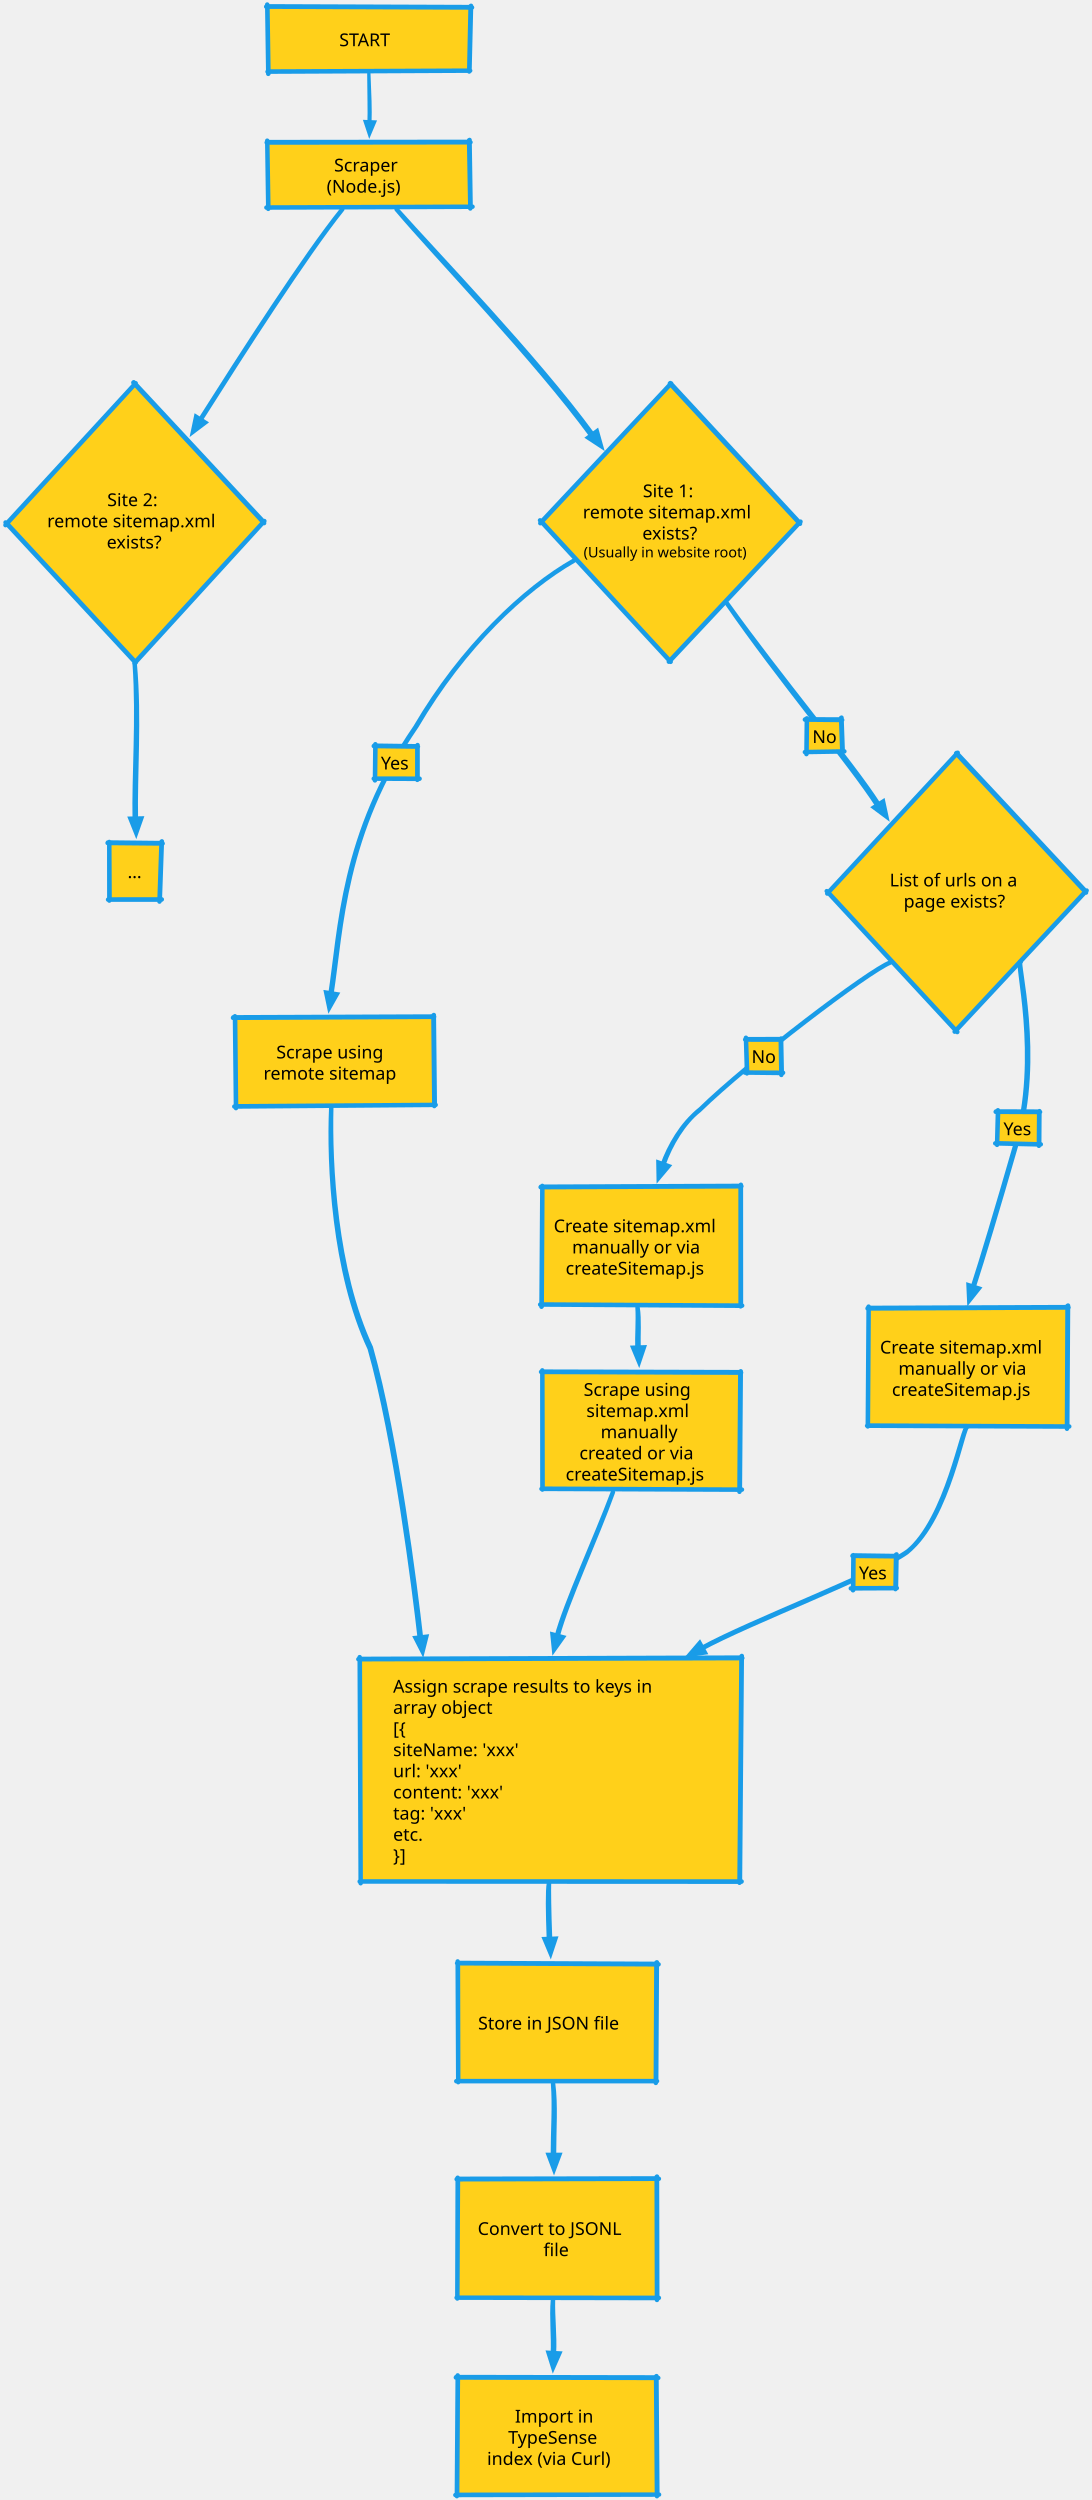
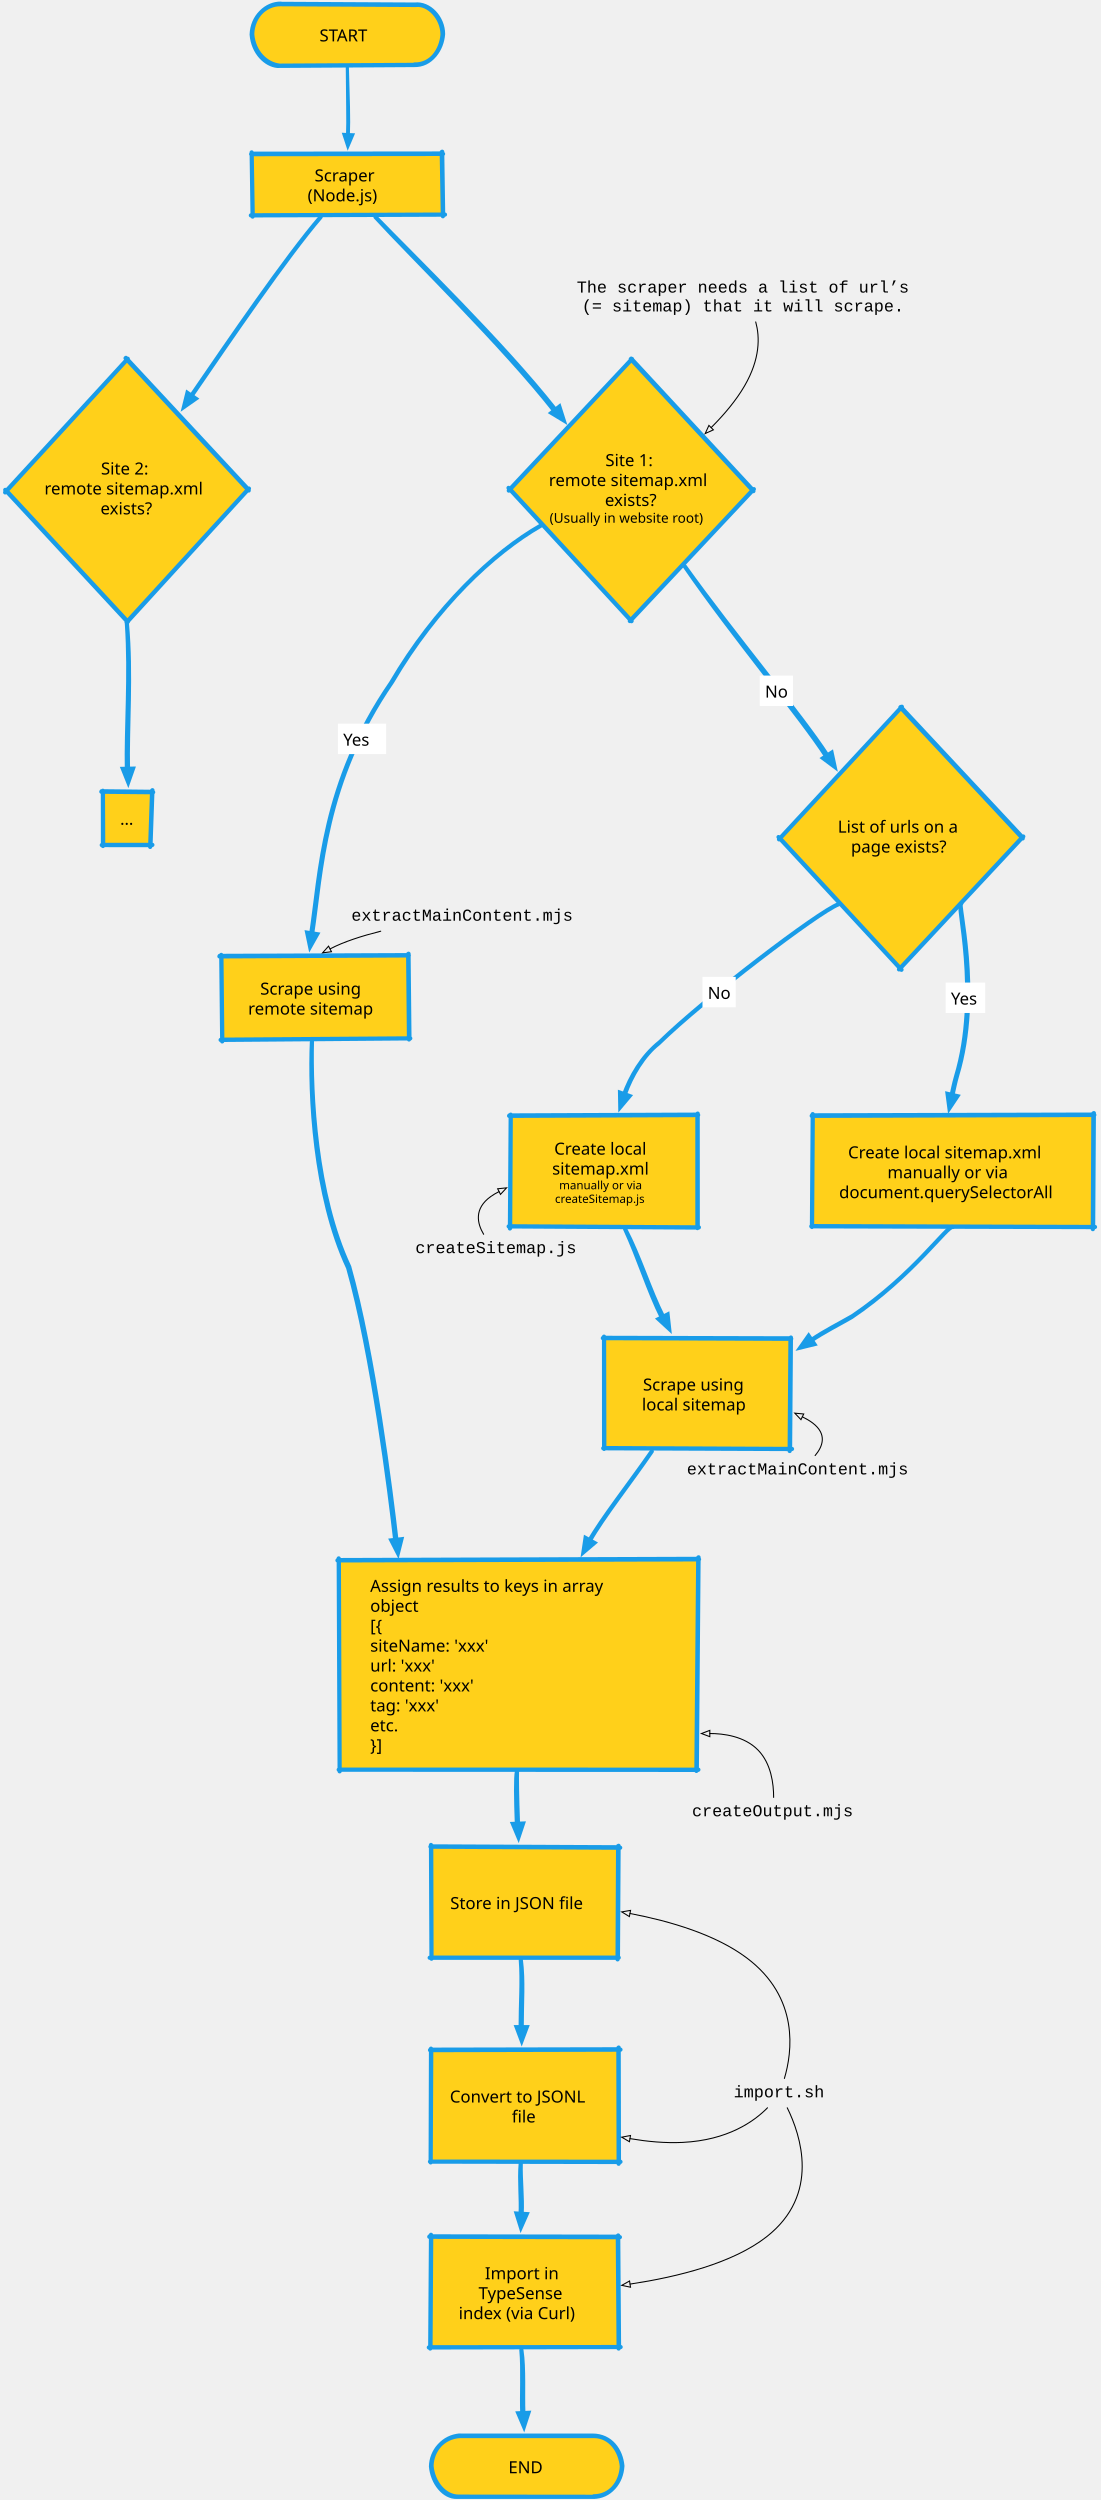
- <svg xmlns="http://www.w3.org/2000/svg" xmlns:xlink="http://www.w3.org/1999/xlink" version="1.1" viewBox="247 62 980 2245">
+ <svg xmlns="http://www.w3.org/2000/svg" xmlns:xlink="http://www.w3.org/1999/xlink" version="1.1" viewBox="247 64 1049 2384">
  <defs>
    <marker orient="auto" overflow="visible" markerUnits="strokeWidth" id="FilledArrow_Marker" stroke-linejoin="miter" stroke-miterlimit="10" viewBox="-1 -3 6 6" markerWidth="6" markerHeight="6" color="#199ce8">
      <g>
        <path d="M 3.733 0 L 0 -1.4 L 0 1.4 Z" fill="currentColor" stroke="currentColor" stroke-width="1" />
      </g>
    </marker>
    <marker orient="auto" overflow="visible" markerUnits="strokeWidth" id="FilledArrow_Marker_2" stroke-linejoin="miter" stroke-miterlimit="10" viewBox="-1 -3 6 6" markerWidth="6" markerHeight="6" color="#199ce8">
      <g>
        <path d="M 3.2 0 L 0 -1.2 L 0 1.2 Z" fill="currentColor" stroke="currentColor" stroke-width="1" />
      </g>
    </marker>
    <marker orient="auto" overflow="visible" markerUnits="strokeWidth" id="FilledArrow_Marker_3" stroke-linejoin="miter" stroke-miterlimit="10" viewBox="-1 -3 6 6" markerWidth="6" markerHeight="6" color="#199ce8">
      <g>
        <path d="M 3.2 0 L 0 -1.2 L 0 1.2 Z" fill="currentColor" stroke="currentColor" stroke-width="1" />
      </g>
    </marker>
+     <marker orient="auto" overflow="visible" markerUnits="strokeWidth" id="FilledArrow_Marker_4" stroke-linejoin="miter" stroke-miterlimit="10" viewBox="-1 -3 6 6" markerWidth="6" markerHeight="6" color="#199ce8">
+       <g>
+         <path d="M 3.2 0 L 0 -1.2 L 0 1.2 Z" fill="currentColor" stroke="currentColor" stroke-width="1" />
+       </g>
+     </marker>
+     <marker orient="auto" overflow="visible" markerUnits="strokeWidth" id="Arrow_Marker" stroke-linejoin="miter" stroke-miterlimit="10" viewBox="-1 -4 10 8" markerWidth="10" markerHeight="8" color="black">
+       <g>
+         <path d="M 8 0 L 0 -3 L 0 3 Z" fill="none" stroke="currentColor" stroke-width="1" />
+       </g>
+     </marker>
  </defs>
-   <g id="Canvas_1" stroke="none" stroke-opacity="1" fill="none" stroke-dasharray="none" fill-opacity="1">
+   <g id="Canvas_1" stroke-dasharray="none" stroke="none" stroke-opacity="1" fill="none" fill-opacity="1">
    <g id="Canvas_1_Layer_1">
      <g id="Graphic_3">
-         <rect x="487" y="68" width="182" height="58" fill="#ffd01a" />
-         <path d="M 486.032 67.996 L 670.879 68.733 M 669.593 67.472 L 668.341 126.21 M 668.953 125.465 L 487.269 126.347 M 487.895 128.327 L 486.971 66.068 M 486.283 67.679 L 669.817 68.369 M 669.995 67.225 L 668.61 125.218 M 669.204 125.441 L 488.116 126.219 M 488.081 128.077 L 487.147 67.752" stroke="#199ce8" stroke-linecap="round" stroke-linejoin="round" stroke-width="4" />
+         <path d="M 514.3 68 L 641.7 68 C 656.77 68 669 80.992 669 97 C 669 113.008 656.77 126 641.7 126 L 514.3 126 C 499.23 126 487 113.008 487 97 C 487 80.992 499.23 68 514.3 68 Z" fill="#ffd01a" />
+         <path d="M 513.332 67.995 L 643.579 68.735 C 655.836 67.227 669.012 81.34 669 97 C 667.916 111.447 658.073 126.519 641.7 126 M 642.296 125.996 L 511.445 126.827 C 500.523 125.752 488.374 114.412 487 97 C 487.515 79.72 500.55 67.865 514.3 68 M 513.583 67.678 L 642.517 68.369 C 656.336 66.727 669.512 80.84 669.5 96.5 C 668.416 110.947 658.573 126.019 642.2 125.5 M 642.547 125.871 L 513.678 126.628 C 501.023 125.252 488.874 113.912 487.5 96.5 C 488.015 79.22 501.05 67.365 514.8 67.5" stroke="#199ce8" stroke-linecap="round" stroke-linejoin="round" stroke-width="4" />
        <text transform="translate(492 87.5)" fill="black">
          <tspan font-family="Verdana" font-size="16" fill="black" x="59.641" y="16">START</tspan>
        </text>
      </g>
      <g id="Graphic_8">
-         <rect x="487" y="190" width="182" height="58" fill="#ffd01a" />
+         <rect x="487" y="211" width="182" height="58" fill="#ffd01a" />
        <a xlink:href="https://github.com/WebOfTrust/WOT-terms/tree/main/scrapers">
-           <path d="M 486.494 190.001 L 669.499 189.772 M 668.242 187.944 L 669.338 249.215 M 671.081 247.677 L 486.223 248.39 M 487.883 249.548 L 486.975 188.322 M 486.744 189.602 L 668.524 189.395 M 668.67 187.69 L 669.588 247.434 M 671.332 247.625 L 488.116 248.309 M 487.997 249.3 L 487.021 189.753" stroke="#199ce8" stroke-linecap="round" stroke-linejoin="round" stroke-width="4" />
-           <text transform="translate(492 200)" fill="black">
+           <path d="M 486.494 211.001 L 669.499 210.772 M 668.242 208.944 L 669.338 270.215 M 671.081 268.677 L 486.223 269.39 M 487.883 270.548 L 486.975 209.322 M 486.744 210.602 L 668.524 210.395 M 668.67 208.69 L 669.588 268.434 M 671.332 268.625 L 488.116 269.309 M 487.997 270.3 L 487.021 210.753" stroke="#199ce8" stroke-linecap="round" stroke-linejoin="round" stroke-width="4" />
+           <text transform="translate(492 221)" fill="black">
            <tspan font-family="Verdana" font-size="16" fill="black" x="54.98" y="16">Scraper</tspan>
            <tspan font-family="Verdana" font-size="16" fill="black" x="48.312" y="35">(Node.js)</tspan>
          </text>
        </a>
      </g>
      <g id="Graphic_11">
        <path d="M 849.068 407 L 964.136 531.5 L 849.068 656 L 734 531.5 Z" fill="#ffd01a" />
        <path d="M 848.504 406.392 L 965.432 532.359 M 965.508 530.571 L 847.596 656.219 M 849.216 656.351 L 731.929 529.259 M 732.19 531.856 L 849.701 406.324 M 848.936 405.974 L 964.915 531.223 M 965.863 530.42 L 848.742 655.296 M 849.297 656.257 L 733.401 530.563 M 732.309 531.484 L 849.278 406.712" stroke="#199ce8" stroke-linecap="round" stroke-linejoin="round" stroke-width="4" />
        <text transform="translate(770.0684 492.51)" fill="black">
          <tspan font-family="Verdana" font-size="16" fill="black" x="54.188" y="16">Site 1:</tspan>
          <tspan font-family="Verdana" font-size="16" fill="black" x=".282" y="35">remote sitemap.xml</tspan>
          <tspan font-family="Verdana" font-size="16" fill="black" x="53.754" y="54">exists?</tspan>
          <tspan font-family="Verdana" font-size="13" fill="black" x="1" y="70">(Usually in website root)</tspan>
        </text>
      </g>
      <g id="Graphic_12">
        <path d="M 368.068 407 L 483.136 531.5 L 368.068 656 L 253 531.5 Z" fill="#ffd01a" />
        <path d="M 366.749 405.582 L 484.163 531.754 M 484.113 530.106 L 367.693 657.367 M 368.756 657.105 L 251.991 531.156 M 251.909 533.575 L 368.863 406.134 M 367.082 405.255 L 483.696 530.596 M 484.399 529.89 L 368.774 656.574 M 368.952 656.905 L 253.267 532.11 M 252.017 533.195 L 368.259 406.696" stroke="#199ce8" stroke-linecap="round" stroke-linejoin="round" stroke-width="4" />
        <text transform="translate(289.0684 500.51)" fill="black">
          <tspan font-family="Verdana" font-size="16" fill="black" x="54.188" y="16">Site 2:</tspan>
          <tspan font-family="Verdana" font-size="16" fill="black" x=".282" y="35">remote sitemap.xml</tspan>
          <tspan font-family="Verdana" font-size="16" fill="black" x="53.754" y="54">exists?</tspan>
        </text>
      </g>
      <g id="Line_13">
-         <path d="M 578.217 128 C 578.298 147.489 578.85 161.462 578.424 172.099 M 578.217 128 C 579.048 146.739 579.6 160.712 579.174 171.349" marker-end="url(#FilledArrow_Marker)" stroke="#199ce8" stroke-linecap="round" stroke-linejoin="round" stroke-width="3" />
+         <path d="M 578.214 128 C 578.337 158.423 579.068 178.586 578.444 193.101 M 578.214 128 C 579.087 157.673 579.818 177.836 579.194 192.351" marker-end="url(#FilledArrow_Marker)" stroke="#199ce8" stroke-linecap="round" stroke-linejoin="round" stroke-width="3" />
      </g>
      <g id="Line_15">
-         <path d="M 554.352 250 C 520.595 291.877 463.409 381.107 426.157 439.869 M 554.352 250 C 521.595 290.877 464.409 380.107 427.157 438.869" marker-end="url(#FilledArrow_Marker_2)" stroke="#199ce8" stroke-linecap="round" stroke-linejoin="round" stroke-width="4" />
+         <path d="M 552.743 271 C 519.497 309.668 465.211 389.171 428.691 442.422 M 552.743 271 C 520.497 308.668 466.211 388.171 429.691 441.422" marker-end="url(#FilledArrow_Marker_2)" stroke="#199ce8" stroke-linecap="round" stroke-linejoin="round" stroke-width="4" />
      </g>
      <g id="Line_16">
-         <path d="M 603.159 250 C 637.792 291.061 727.706 384.226 778.101 453.148 M 603.159 250 C 638.792 290.061 728.706 383.226 779.101 452.148" marker-end="url(#FilledArrow_Marker_3)" stroke="#199ce8" stroke-linecap="round" stroke-linejoin="round" stroke-width="4" />
+         <path d="M 605.084 271 C 639.89 309.047 726.001 392.635 775.61 455.746 M 605.084 271 C 640.89 308.047 727.001 391.635 776.61 454.746" marker-end="url(#FilledArrow_Marker_3)" stroke="#199ce8" stroke-linecap="round" stroke-linejoin="round" stroke-width="4" />
      </g>
      <g id="Graphic_17">
        <rect x="345.102" y="819" width="45.932" height="50" fill="#ffd01a" />
        <path d="M 343.627 818.986 L 393.048 819.466 M 392.04 817.793 L 390.202 871.624 M 392.046 869.875 L 344.041 869.854 M 345.17 870.747 L 345.101 818.077 M 343.879 818.54 L 392.234 819.092 M 392.366 817.545 L 390.534 869.625 M 392.296 869.67 L 345.418 869.722 M 345.405 870.497 L 345.146 818.75" stroke="#199ce8" stroke-linecap="round" stroke-linejoin="round" stroke-width="4" />
        <text transform="translate(350.1023 834.5)" fill="black">
          <tspan font-family="Verdana" font-size="16" fill="black" x="11.419" y="16">…</tspan>
        </text>
      </g>
      <g id="Line_18">
        <path d="M 368.011 658.884 C 371.397 707.502 367.163 759.584 367.994 798.1 M 368.011 658.884 C 372.397 706.502 368.163 758.584 368.994 797.1" marker-end="url(#FilledArrow_Marker_2)" stroke="#199ce8" stroke-linecap="round" stroke-linejoin="round" stroke-width="4" />
      </g>
      <g id="Graphic_19">
        <path d="M 1106.068 739 L 1221.136 863.5 L 1106.068 988 L 991 863.5 Z" fill="#ffd01a" />
        <path d="M 1105.597 738.495 L 1222.271 863.527 M 1222.451 861.828 L 1104.277 988.433 M 1106.605 988.794 L 989.412 862.215 M 989.874 864.426 L 1107.034 737.957 M 1105.978 738.123 L 1221.981 862.373 M 1222.801 861.672 L 1105.624 987.201 M 1106.683 988.703 L 990.779 863.448 M 990.092 864.146 L 1106.313 738.745" stroke="#199ce8" stroke-linecap="round" stroke-linejoin="round" stroke-width="4" />
        <text transform="translate(1027.068 842.01)" fill="black">
          <tspan font-family="Verdana" font-size="16" fill="black" x="18.852" y="16">List of urls on a </tspan>
          <tspan font-family="Verdana" font-size="16" fill="black" x="31.403" y="35">page exists?</tspan>
        </text>
      </g>
      <g id="Line_20">
        <path d="M 899.898 603.951 C 946.275 671.238 1010.862 747.831 1034.967 785.39 M 899.898 603.951 C 947.275 670.238 1011.862 746.831 1035.967 784.39" marker-end="url(#FilledArrow_Marker_2)" stroke="#199ce8" stroke-linecap="round" stroke-linejoin="round" stroke-width="4" />
      </g>
      <g id="Graphic_24">
-         <rect x="971.513" y="708.234" width="31.68" height="29" fill="#ffd01a" />
-         <path d="M 969.784 708.216 L 1003.273 708.564 M 1002.265 706.687 L 1003.383 737.566 M 1004.983 736.785 L 969.786 737.367 M 971.159 739.192 L 971.526 707.066 M 970.034 707.955 L 1002.585 708.062 M 1002.678 706.431 L 1003.762 736.556 M 1005.237 736.74 L 971.434 737.333 M 971.293 738.941 L 971.63 707.983" stroke="#199ce8" stroke-linecap="round" stroke-linejoin="round" stroke-width="4" />
+         <rect x="971.513" y="708.234" width="31.68" height="29" fill="white" />
        <text transform="translate(976.5129 713.2341)" fill="black">
          <tspan font-family="Verdana" font-size="16" fill="black" x="0" y="16">No</tspan>
        </text>
      </g>
      <g id="Graphic_26">
-         <rect x="1027" y="1237" width="178" height="106" fill="#ffd01a" />
+         <rect x="1022" y="1128.086" width="267" height="106" fill="#ffd01a" />
        <a xlink:href="https://github.com/WebOfTrust/WOT-terms/blob/main/scrapers/createSitemap.js">
-           <path d="M 1026.056 1237.005 L 1206.529 1236.134 M 1205.63 1234.64 L 1205.136 1345.035 M 1206.942 1343.072 L 1025.654 1342.323 M 1026.263 1342.946 L 1027.012 1235.333 M 1026.305 1236.511 L 1205.873 1235.788 M 1206.104 1234.391 L 1205.411 1342.814 M 1207.192 1342.965 L 1026.517 1342.135 M 1026.368 1342.695 L 1027.066 1236.749" stroke="#199ce8" stroke-linecap="round" stroke-linejoin="round" stroke-width="4" />
-           <text transform="translate(1032 1261.5)" fill="black">
-             <tspan font-family="Verdana" font-size="16" fill="black" x="5.227" y="16">Create sitemap.xml</tspan>
-             <tspan font-family="Verdana" font-size="16" fill="black" x="21.73" y="35">manually or via </tspan>
-             <tspan font-family="Verdana" font-size="16" fill="black" x="15.945" y="54">createSitemap.js</tspan>
+           <path d="M 1021.056 1128.089 L 1290.529 1127.222 M 1289.63 1125.726 L 1289.136 1236.121 M 1290.942 1234.155 L 1020.654 1233.41 M 1021.263 1234.032 L 1022.012 1126.419 M 1021.305 1127.595 L 1289.873 1126.874 M 1290.104 1125.477 L 1289.411 1233.9 M 1291.192 1234.048 L 1021.517 1233.221 M 1021.368 1233.781 L 1022.066 1127.835" stroke="#199ce8" stroke-linecap="round" stroke-linejoin="round" stroke-width="4" />
+           <text transform="translate(1027 1152.586)" fill="black">
+             <tspan font-family="Verdana" font-size="16" fill="black" x="28.695" y="16">Create local sitemap.xml</tspan>
+             <tspan font-family="Verdana" font-size="16" fill="black" x="66.23" y="35">manually or via </tspan>
+             <tspan font-family="Verdana" font-size="16" fill="black" x="20.152" y="54">document.querySelectorAll</tspan>
          </text>
        </a>
      </g>
      <g id="Line_32">
-         <path d="M 1163.602 925.75 C 1158.103 923.531 1182.581 1011.28 1158.667 1090.667 C 1141.73 1149.421 1128.687 1192.844 1120.332 1218.599 M 1163.602 925.75 C 1159.103 922.531 1183.581 1010.28 1159.667 1089.667 C 1142.73 1148.421 1129.687 1191.844 1121.332 1217.599" marker-end="url(#FilledArrow_Marker_2)" stroke="#199ce8" stroke-linecap="round" stroke-linejoin="round" stroke-width="4" />
+         <path d="M 1163.602 925.75 C 1158.103 923.531 1182.581 1011.28 1158.667 1090.667 C 1156.546 1098.024 1155.576 1103.627 1154.276 1109.221 M 1163.602 925.75 C 1159.103 922.531 1183.581 1010.28 1159.667 1089.667 C 1157.546 1097.024 1156.576 1102.627 1155.276 1108.221" marker-end="url(#FilledArrow_Marker_2)" stroke="#199ce8" stroke-linecap="round" stroke-linejoin="round" stroke-width="4" />
      </g>
      <g id="Graphic_31">
-         <rect x="1143.114" y="1060.413" width="37.711" height="29" fill="#ffd01a" />
-         <path d="M 1141.132 1060.403 L 1180.973 1060.601 M 1180.161 1060.025 L 1179.914 1090.953 M 1181.395 1089.73 L 1140.722 1088.738 M 1142.348 1090.081 L 1143.151 1059 M 1141.382 1060.078 L 1180.407 1060.227 M 1180.412 1059.775 L 1180.215 1089.444 M 1181.642 1089.594 L 1142.629 1088.638 M 1142.382 1089.825 L 1143.304 1060.161" stroke="#199ce8" stroke-linecap="round" stroke-linejoin="round" stroke-width="4" />
-         <text transform="translate(1148.114 1065.413)" fill="black">
+         <rect x="1148.799" y="1000.98" width="37.711" height="29" fill="white" />
+         <text transform="translate(1153.799 1005.98)" fill="black">
          <tspan font-family="Verdana" font-size="16" fill="black" x="0" y="16">Yes</tspan>
        </text>
      </g>
      <g id="Graphic_33">
        <rect x="570" y="1552" width="342" height="199" fill="#ffd01a" />
        <path d="M 568.802 1552.004 L 913.596 1551.001 M 912.829 1549.301 L 911.072 1752.742 M 912.722 1751.768 L 569.989 1751.58 M 570.874 1753.157 L 569.992 1550.088 M 569.052 1551.695 L 913.064 1550.525 M 913.14 1549.051 L 911.481 1751.519 M 912.972 1751.571 L 571.117 1751.511 M 570.879 1752.908 L 570.14 1551.751" stroke="#199ce8" stroke-linecap="round" stroke-linejoin="round" stroke-width="4" />
        <text transform="translate(600 1566)" fill="black">
-           <tspan font-family="Verdana" font-size="16" fill="black" x="0" y="16">Assign scrape results to keys in </tspan>
-           <tspan font-family="Verdana" font-size="16" fill="black" x="0" y="35">array object</tspan>
+           <tspan font-family="Verdana" font-size="16" fill="black" x="0" y="16">Assign results to keys in array </tspan>
+           <tspan font-family="Verdana" font-size="16" fill="black" x="0" y="35">object</tspan>
          <tspan font-family="Verdana" font-size="16" fill="black" x="0" y="54">[{</tspan>
          <tspan font-family="Verdana" font-size="16" fill="black" x="0" y="73">    siteName: 'xxx'</tspan>
          <tspan font-family="Verdana" font-size="16" fill="black" x="0" y="92">    url: 'xxx'</tspan>
          <tspan font-family="Verdana" font-size="16" fill="black" x="0" y="111">    content: 'xxx'</tspan>
          <tspan font-family="Verdana" font-size="16" fill="black" x="0" y="130">    tag: 'xxx'</tspan>
          <tspan font-family="Verdana" font-size="16" fill="black" x="0" y="149">etc.</tspan>
          <tspan font-family="Verdana" font-size="16" fill="black" x="0" y="168">}]</tspan>
        </text>
      </g>
      <g id="Line_35">
-         <path d="M 1116 1343 C 1111.16 1340.904 1098.193 1425.889 1061.333 1456 C 1033.621 1475.962 919.444 1519.148 876.622 1542.722 M 1116 1343 C 1112.16 1339.904 1099.193 1424.889 1062.333 1455 C 1034.621 1474.962 920.444 1518.148 877.622 1541.722" marker-end="url(#FilledArrow_Marker_2)" stroke="#199ce8" stroke-linecap="round" stroke-linejoin="round" stroke-width="4" />
-       </g>
-       <g id="Graphic_34">
-         <rect x="1013.339" y="1459.179" width="37.711" height="29" fill="#ffd01a" />
-         <path d="M 1012.534 1459.171 L 1052.369 1459.6 M 1051.632 1458.074 L 1051.107 1489.023 M 1052.097 1488.186 L 1011.018 1488.377 M 1012.987 1490.08 L 1013.346 1458.518 M 1012.785 1458.746 L 1051.856 1459.309 M 1052.098 1457.828 L 1051.576 1487.944 M 1052.348 1488.082 L 1013.257 1488.209 M 1013.227 1489.83 L 1013.453 1458.928" stroke="#199ce8" stroke-linecap="round" stroke-linejoin="round" stroke-width="4" />
-         <text transform="translate(1018.339 1464.179)" fill="black">
-           <tspan font-family="Verdana" font-size="16" fill="black" x="0" y="16">Yes</tspan>
-         </text>
+         <path d="M 1155.5 1234.086 C 1150.66 1231.99 1117.256 1280.747 1059 1320 C 1046.686 1327.147 1032.535 1334.116 1019.828 1342.791 M 1155.5 1234.086 C 1151.66 1230.99 1118.256 1279.747 1060 1319 C 1047.686 1326.147 1033.535 1333.116 1020.828 1341.791" marker-end="url(#FilledArrow_Marker_2)" stroke="#199ce8" stroke-linecap="round" stroke-linejoin="round" stroke-width="4" />
      </g>
      <g id="Graphic_36">
        <rect x="734" y="1128.086" width="178" height="106" fill="#ffd01a" />
        <a xlink:href="https://github.com/WebOfTrust/WOT-terms/blob/main/scrapers/createSitemap.js">
          <path d="M 732.479 1128.092 L 912.767 1127.313 M 912.039 1126.169 L 912.053 1235.131 M 913.198 1234.591 L 732.061 1233.483 M 733.254 1235.476 L 734.008 1126.926 M 732.729 1127.685 L 912.289 1126.926 M 912.316 1125.919 L 912.368 1234.333 M 913.448 1234.426 L 733.517 1233.401 M 733.466 1235.225 L 734.064 1127.835" stroke="#199ce8" stroke-linecap="round" stroke-linejoin="round" stroke-width="4" />
-           <text transform="translate(739 1152.586)" fill="black">
-             <tspan font-family="Verdana" font-size="16" fill="black" x="5.227" y="16">Create sitemap.xml</tspan>
-             <tspan font-family="Verdana" font-size="16" fill="black" x="21.73" y="35">manually or via </tspan>
-             <tspan font-family="Verdana" font-size="16" fill="black" x="15.945" y="54">createSitemap.js</tspan>
+           <text transform="translate(739 1149.086)" fill="black">
+             <tspan font-family="Verdana" font-size="16" fill="black" x="36.48" y="16">Create local </tspan>
+             <tspan font-family="Verdana" font-size="16" fill="black" x="34.527" y="35">sitemap.xml</tspan>
+             <tspan font-family="Verdana" font-size="11" fill="black" x="41.19" y="49">manually or via </tspan>
+             <tspan font-family="Verdana" font-size="11" fill="black" x="37.212" y="62">createSitemap.js</tspan>
          </text>
        </a>
      </g>
      <g id="Graphic_37">
-         <rect x="734" y="1294" width="178" height="106" fill="#ffd01a" />
+         <rect x="823" y="1340.043" width="178" height="106" fill="#ffd01a" />
        <a xlink:href="https://github.com/WebOfTrust/WOT-terms/blob/main/scrapers/createSitemap.js">
-           <path d="M 732.872 1293.996 L 912.491 1294.642 M 911.788 1293.678 L 911.03 1401.647 M 913.024 1399.749 L 733.251 1399.009 M 734.068 1399.634 L 733.999 1292.59 M 733.122 1293.722 L 912.032 1294.195 M 912.22 1293.429 L 911.413 1399.492 M 913.273 1399.678 L 734.317 1398.834 M 734.266 1399.384 L 734.039 1293.75" stroke="#199ce8" stroke-linecap="round" stroke-linejoin="round" stroke-width="4" />
-           <text transform="translate(739 1299.5)" fill="black">
-             <tspan font-family="Verdana" font-size="16" fill="black" x="32.109" y="16">Scrape using </tspan>
-             <tspan font-family="Verdana" font-size="16" fill="black" x="34.527" y="35">sitemap.xml </tspan>
-             <tspan font-family="Verdana" font-size="16" fill="black" x="47.359" y="54">manually</tspan>
-             <tspan font-family="Verdana" font-size="16" fill="black" x="28.316" y="73">created or via </tspan>
-             <tspan font-family="Verdana" font-size="16" fill="black" x="15.945" y="92">createSitemap.js</tspan>
+           <path d="M 821.872 1340.039 L 1001.491 1340.685 M 1000.788 1339.721 L 1000.03 1447.689 M 1002.024 1445.792 L 822.251 1445.052 M 823.068 1445.677 L 822.999 1338.633 M 822.122 1339.765 L 1001.032 1340.238 M 1001.22 1339.472 L 1000.413 1445.535 M 1002.273 1445.721 L 823.317 1444.877 M 823.266 1445.427 L 823.039 1339.793" stroke="#199ce8" stroke-linecap="round" stroke-linejoin="round" stroke-width="4" />
+           <text transform="translate(828 1374.043)" fill="black">
+             <tspan font-family="Verdana" font-size="16" fill="black" x="32.109" y="16">Scrape using</tspan>
+             <tspan font-family="Verdana" font-size="16" fill="black" x="31.117" y="35">local sitemap</tspan>
          </text>
        </a>
      </g>
      <g id="Line_39">
        <path d="M 1046.402 926.39 C 1027.373 933.805 918.825 1016.2 875 1059 C 859.509 1071.213 848.08 1090.88 841.798 1108.586 M 1046.402 926.39 C 1028.373 932.805 919.825 1015.2 876 1058 C 860.509 1070.213 849.08 1089.88 842.798 1107.586" marker-end="url(#FilledArrow_Marker_2)" stroke="#199ce8" stroke-linecap="round" stroke-linejoin="round" stroke-width="4" />
      </g>
      <g id="Graphic_38">
-         <rect x="916.896" y="995.56" width="31.68" height="29" fill="#ffd01a" />
-         <path d="M 916.16 995.559 L 948.791 995.61 M 948.085 994.832 L 948.64 1027.308 M 949.926 1025.56 L 915.838 1025.158 M 917.786 1025.938 L 916.847 993.902 M 916.41 995.169 L 948.349 995.111 M 948.423 994.581 L 949.035 1025.292 M 950.175 1025.333 L 918.011 1025.162 M 917.969 1025.69 L 916.91 995.317" stroke="#199ce8" stroke-linecap="round" stroke-linejoin="round" stroke-width="4" />
+         <rect x="916.896" y="995.56" width="31.68" height="29" fill="white" />
        <text transform="translate(921.8961 1000.56)" fill="black">
          <tspan font-family="Verdana" font-size="16" fill="black" x="0" y="16">No</tspan>
        </text>
      </g>
      <g id="Line_41">
-         <path d="M 819.524 1236.086 C 820.259 1248.267 819.016 1261.793 819.4 1273.097 M 819.524 1236.086 C 821.259 1247.267 820.016 1260.793 820.4 1272.097" marker-end="url(#FilledArrow_Marker_2)" stroke="#199ce8" stroke-linecap="round" stroke-linejoin="round" stroke-width="4" />
+         <path d="M 843.138 1236.086 C 855.614 1262.662 865.695 1295.745 878.31 1320.679 M 843.138 1236.086 C 856.614 1261.662 866.695 1294.745 879.31 1319.679" marker-end="url(#FilledArrow_Marker_2)" stroke="#199ce8" stroke-linecap="round" stroke-linejoin="round" stroke-width="4" />
      </g>
      <g id="Line_42">
-         <path d="M 797.392 1402 C 781.85 1443.483 754.828 1501.679 746.795 1531.998 M 797.392 1402 C 782.85 1442.483 755.828 1500.679 747.795 1530.998" marker-end="url(#FilledArrow_Marker_2)" stroke="#199ce8" stroke-linecap="round" stroke-linejoin="round" stroke-width="4" />
+         <path d="M 868.547 1448.043 C 848.614 1476.865 820.35 1512.78 808.593 1533.951 M 868.547 1448.043 C 849.614 1475.865 821.35 1511.78 809.593 1532.951" marker-end="url(#FilledArrow_Marker_2)" stroke="#199ce8" stroke-linecap="round" stroke-linejoin="round" stroke-width="4" />
      </g>
      <g id="Graphic_43">
        <rect x="458" y="976" width="178" height="79" fill="#ffd01a" />
        <path d="M 456.226 976.009 L 636.835 975.091 M 636.218 973.744 L 636.999 1055.253 M 637.978 1054.193 L 457.395 1055.672 M 458.884 1057.1 L 457.985 974.594 M 456.475 975.537 L 636.481 974.827 M 636.582 973.492 L 637.438 1053.949 M 638.23 1054.187 L 459.118 1055.442 M 458.995 1056.851 L 458.137 975.751" stroke="#199ce8" stroke-linecap="round" stroke-linejoin="round" stroke-width="4" />
        <text transform="translate(463 996.5)" fill="black">
          <tspan font-family="Verdana" font-size="16" fill="black" x="32.109" y="16">Scrape using</tspan>
          <tspan font-family="Verdana" font-size="16" fill="black" x="20.602" y="35">remote sitemap</tspan>
        </text>
      </g>
      <g id="Line_45">
        <path d="M 762.532 565.317 C 717.132 591.421 662.032 643.438 620 715.08 C 553.935 811.094 552.584 897.665 543.679 955.122 M 762.532 565.317 C 718.132 590.421 663.032 642.438 621 714.08 C 554.935 810.094 553.584 896.665 544.679 954.122" marker-end="url(#FilledArrow_Marker_2)" stroke="#199ce8" stroke-linecap="round" stroke-linejoin="round" stroke-width="4" />
      </g>
      <g id="Graphic_44">
-         <rect x="584.038" y="731.968" width="37.711" height="29" fill="#ffd01a" />
-         <path d="M 582.656 731.95 L 622.307 732.48 M 621.721 731.306 L 621.728 762.322 M 623.552 761.421 L 582.624 761.231 M 583.688 762.812 L 584.057 730.313 M 582.907 731.611 L 621.972 732.15 M 621.99 731.056 L 621.982 761.162 M 623.802 761.26 L 583.955 761.178 M 583.785 762.561 L 584.15 731.716" stroke="#199ce8" stroke-linecap="round" stroke-linejoin="round" stroke-width="4" />
-         <text transform="translate(589.0379 736.9681)" fill="black">
+         <rect x="569.265" y="754.1" width="45.932" height="29" fill="white" />
+         <text transform="translate(574.2652 759.0998)" fill="black">
          <tspan font-family="Verdana" font-size="16" fill="black" x="0" y="16">Yes</tspan>
        </text>
      </g>
      <g id="Line_46">
        <path d="M 544.46 1057 C 542.187 1107.598 546.672 1204.115 579 1273 C 602.201 1354.795 618.979 1489.047 623.995 1533.348 M 544.46 1057 C 543.187 1106.598 547.672 1203.115 580 1272 C 603.201 1353.795 619.979 1488.047 624.995 1532.348" marker-end="url(#FilledArrow_Marker_2)" stroke="#199ce8" stroke-linecap="round" stroke-linejoin="round" stroke-width="4" />
      </g>
      <g id="Graphic_50">
        <rect x="658" y="1825" width="178" height="106" fill="#ffd01a" />
        <a xlink:href="https://github.com/WebOfTrust/WOT-terms/tree/main/scrapers/modules">
          <path d="M 657.472 1824.997 L 838.402 1825.969 M 836.429 1824.403 L 835.917 1932.461 M 836.757 1930.904 L 656.73 1930.915 M 658.472 1931.81 L 657.993 1823.349 M 657.722 1824.71 L 836.673 1825.563 M 836.88 1824.155 L 836.258 1930.655 M 837.007 1930.808 L 658.718 1930.819 M 658.483 1931.562 L 658.211 1824.75" stroke="#199ce8" stroke-linecap="round" stroke-linejoin="round" stroke-width="4" />
          <text transform="translate(663 1868.5)" fill="black">
            <tspan font-family="Verdana" font-size="16" fill="black" x="13.293" y="16">Store in JSON file</tspan>
          </text>
        </a>
      </g>
      <g id="Graphic_49">
        <rect x="658" y="2019" width="178" height="106" fill="#ffd01a" />
        <a xlink:href="https://github.com/WebOfTrust/WOT-terms/blob/main/scrapers/import.sh">
          <path d="M 657.08 2019.002 L 838.678 2018.545 M 836.676 2016.809 L 836.937 2127.36 M 838.432 2125.664 L 657.039 2125.306 M 657.666 2126.066 L 658.004 2017.598 M 657.329 2018.582 L 836.93 2018.208 M 836.972 2016.559 L 837.212 2125.411 M 838.682 2125.474 L 657.918 2125.301 M 657.691 2125.815 L 658.236 2018.75" stroke="#199ce8" stroke-linecap="round" stroke-linejoin="round" stroke-width="4" />
          <text transform="translate(663 2053)" fill="black">
            <tspan font-family="Verdana" font-size="16" fill="black" x="12.957" y="16">Convert to JSONL </tspan>
            <tspan font-family="Verdana" font-size="16" fill="black" x="72.031" y="35">file</tspan>
          </text>
        </a>
      </g>
      <g id="Line_48">
        <path d="M 743.647 1933 C 745.238 1953.512 743.469 1975.245 743.485 1998.096 M 743.647 1933 C 746.238 1952.512 744.469 1974.245 744.485 1997.096" marker-end="url(#FilledArrow_Marker_2)" stroke="#199ce8" stroke-linecap="round" stroke-linejoin="round" stroke-width="4" />
      </g>
      <g id="Line_47">
        <path d="M 743.577 2127 C 742.113 2143.656 744.311 2160.486 743.433 2176.1 M 743.577 2127 C 743.113 2142.656 745.311 2159.486 744.433 2175.1" marker-end="url(#FilledArrow_Marker_2)" stroke="#199ce8" stroke-linecap="round" stroke-linejoin="round" stroke-width="4" />
      </g>
      <g id="Graphic_51">
        <rect x="658" y="2197" width="178" height="106" fill="#ffd01a" />
        <a xlink:href="https://github.com/WebOfTrust/WOT-terms/blob/main/scrapers/import.sh">
          <path d="M 656.364 2196.997 L 838.126 2197.372 M 836.154 2195.998 L 836.925 2303.562 M 838.583 2302.144 L 655.92 2302.526 M 657.261 2303.555 L 658.013 2195.099 M 656.615 2196.594 L 836.414 2196.918 M 836.51 2195.747 L 837.303 2301.897 M 838.833 2302.142 L 657.519 2302.337 M 657.508 2303.305 L 658.185 2196.75" stroke="#199ce8" stroke-linecap="round" stroke-linejoin="round" stroke-width="4" />
          <text transform="translate(663 2221.5)" fill="black">
            <tspan font-family="Verdana" font-size="16" fill="black" x="46.375" y="16">Import in </tspan>
            <tspan font-family="Verdana" font-size="16" fill="black" x="40.355" y="35">TypeSense</tspan>
            <tspan font-family="Verdana" font-size="16" fill="black" x="21.375" y="54">index (via Curl)</tspan>
          </text>
        </a>
      </g>
      <g id="Line_52">
        <path d="M 739.994 1753 C 738.744 1759.364 738.979 1778.896 739.935 1804.12 M 739.994 1753 C 739.744 1758.364 739.979 1777.896 740.935 1803.12" marker-end="url(#FilledArrow_Marker_2)" stroke="#199ce8" stroke-linecap="round" stroke-linejoin="round" stroke-width="4" />
      </g>
+       <g id="Graphic_55">
+         <path d="M 685.3 2387 L 812.7 2387 C 827.77 2387 840 2399.992 840 2416 C 840 2432.008 827.77 2445 812.7 2445 L 685.3 2445 C 670.23 2445 658 2432.008 658 2416 C 658 2399.992 670.23 2387 685.3 2387 Z" fill="#ffd01a" />
+         <path d="M 683.734 2387 L 813.721 2387.005 C 829.169 2387.193 838.676 2401.304 840 2416 C 839.136 2431.792 828.476 2444.931 812.7 2445 M 813.986 2445 L 682.732 2444.998 C 670.508 2445.456 659.343 2431.798 658 2416 C 658.298 2401.363 669.183 2388.057 685.3 2387 M 683.984 2386.631 L 812.08 2386.589 C 829.669 2386.693 839.176 2400.804 840.5 2415.5 C 839.636 2431.292 828.976 2444.431 813.2 2444.5 M 814.236 2444.955 L 684.56 2444.809 C 671.008 2444.956 659.843 2431.298 658.5 2415.5 C 658.798 2400.863 669.683 2387.557 685.8 2386.5" stroke="#199ce8" stroke-linecap="round" stroke-linejoin="round" stroke-width="4" />
+         <text transform="translate(663 2406.5)" fill="black">
+           <tspan font-family="Verdana" font-size="16" fill="black" x="68.793" y="16">END</tspan>
+         </text>
+       </g>
+       <g id="Line_56">
+         <path d="M 744.196 2305 C 745.9 2323.573 744.304 2348.542 745.076 2366.117 M 744.196 2305 C 746.9 2322.573 745.304 2347.542 746.076 2365.117" marker-end="url(#FilledArrow_Marker_4)" stroke="#199ce8" stroke-linecap="round" stroke-linejoin="round" stroke-width="4" />
+       </g>
+       <g id="Graphic_57">
+         <text transform="translate(797 330)" fill="black">
+           <tspan font-family="Courier New" font-size="16" fill="black" x="0" y="13">The scraper needs a list of url’s</tspan>
+           <tspan font-family="Courier New" font-size="16" fill="black" x="4.801" y="31">(= sitemap) that it will scrape.</tspan>
+         </text>
+       </g>
+       <g id="Line_59">
+         <path d="M 967.652 371 C 971.679 385.483 971.895 406.301 957 432 C 948.973 445.849 937.564 459.38 925.143 471.78" marker-end="url(#Arrow_Marker)" stroke="black" stroke-linecap="round" stroke-linejoin="round" stroke-width="1" />
+       </g>
+       <g id="Graphic_60">
+         <a xlink:href="https://github.com/WebOfTrust/WOT-terms/blob/main/scrapers/createSitemap.js">
+           <text transform="translate(643.0515 1246)" fill="black">
+             <tspan font-family="Courier New" font-size="16" fill="black" x="0" y="13">createSitemap.js</tspan>
+           </text>
+         </a>
+       </g>
+       <g id="Graphic_61">
+         <a xlink:href="https://github.com/WebOfTrust/WOT-terms/blob/main/scrapers/modules/extractMainContent.mjs">
+           <text transform="translate(582.0308 929)" fill="black">
+             <tspan font-family="Courier New" font-size="16" fill="black" x="0" y="13">extractMainContent.mjs</tspan>
+           </text>
+         </a>
+       </g>
+       <g id="Graphic_62">
+         <a xlink:href="https://github.com/WebOfTrust/WOT-terms/blob/main/scrapers/modules/extractMainContent.mjs">
+           <text transform="translate(901.9269 1457)" fill="black">
+             <tspan font-family="Courier New" font-size="16" fill="black" x="0" y="13">extractMainContent.mjs</tspan>
+           </text>
+         </a>
+       </g>
+       <g id="Graphic_63">
+         <a xlink:href="https://github.com/WebOfTrust/WOT-terms/blob/main/scrapers/modules/createOutput.mjs">
+           <text transform="translate(906.8916 1783)" fill="black">
+             <tspan font-family="Courier New" font-size="16" fill="black" x="0" y="13">createOutput.mjs</tspan>
+           </text>
+         </a>
+       </g>
+       <g id="Graphic_64">
+         <a xlink:href="https://github.com/WebOfTrust/WOT-terms/blob/main/scrapers/import.sh">
+           <text transform="translate(946.601 2051)" fill="black">
+             <tspan font-family="Courier New" font-size="16" fill="black" x="0" y="13">import.sh</tspan>
+           </text>
+         </a>
+       </g>
+       <g id="Line_65">
+         <path d="M 995 2046 C 1002.363 2021.324 1009.827 1969.098 959 1931 C 929.78 1909.098 887.132 1896.24 847.736 1888.694" marker-end="url(#Arrow_Marker)" stroke="black" stroke-linecap="round" stroke-linejoin="round" stroke-width="1" />
+       </g>
+       <g id="Line_66">
+         <path d="M 978.872 2074 C 966.075 2087.07 940.965 2104.877 898 2107 C 881.576 2107.812 864.386 2106.24 847.733 2103.378" marker-end="url(#Arrow_Marker)" stroke="black" stroke-linecap="round" stroke-linejoin="round" stroke-width="1" />
+       </g>
+       <g id="Line_67">
+         <path d="M 997.717 2074 C 1010.518 2099.99 1029.483 2156.714 978 2197 C 946.165 2221.912 894.32 2235.117 847.805 2242.115" marker-end="url(#Arrow_Marker)" stroke="black" stroke-linecap="round" stroke-linejoin="round" stroke-width="1" />
+       </g>
+       <g id="Line_68">
+         <path d="M 984.731 1778 C 984.774 1765.024 982.415 1745.841 970 1733 C 956.931 1719.482 936.671 1717.08 923.883 1717.086" marker-end="url(#Arrow_Marker)" stroke="black" stroke-linecap="round" stroke-linejoin="round" stroke-width="1" />
+       </g>
+       <g id="Line_69">
+         <path d="M 1024.304 1452 C 1031.696 1443.239 1035.928 1431.635 1022 1421 C 1019.235 1418.889 1015.887 1416.917 1012.104 1415.078" marker-end="url(#Arrow_Marker)" stroke="black" stroke-linecap="round" stroke-linejoin="round" stroke-width="1" />
+       </g>
+       <g id="Line_70">
+         <path d="M 708.19 1241 C 702.063 1230.733 698.79 1216.617 715 1205 C 717.341 1203.322 720.001 1201.759 722.913 1200.304" marker-end="url(#Arrow_Marker)" stroke="black" stroke-linecap="round" stroke-linejoin="round" stroke-width="1" />
+       </g>
+       <g id="Line_71">
+         <path d="M 610.043 952 C 592.189 956.484 574.662 962.095 561.702 968.902" marker-end="url(#Arrow_Marker)" stroke="black" stroke-linecap="round" stroke-linejoin="round" stroke-width="1" />
+       </g>
    </g>
  </g>
</svg>
